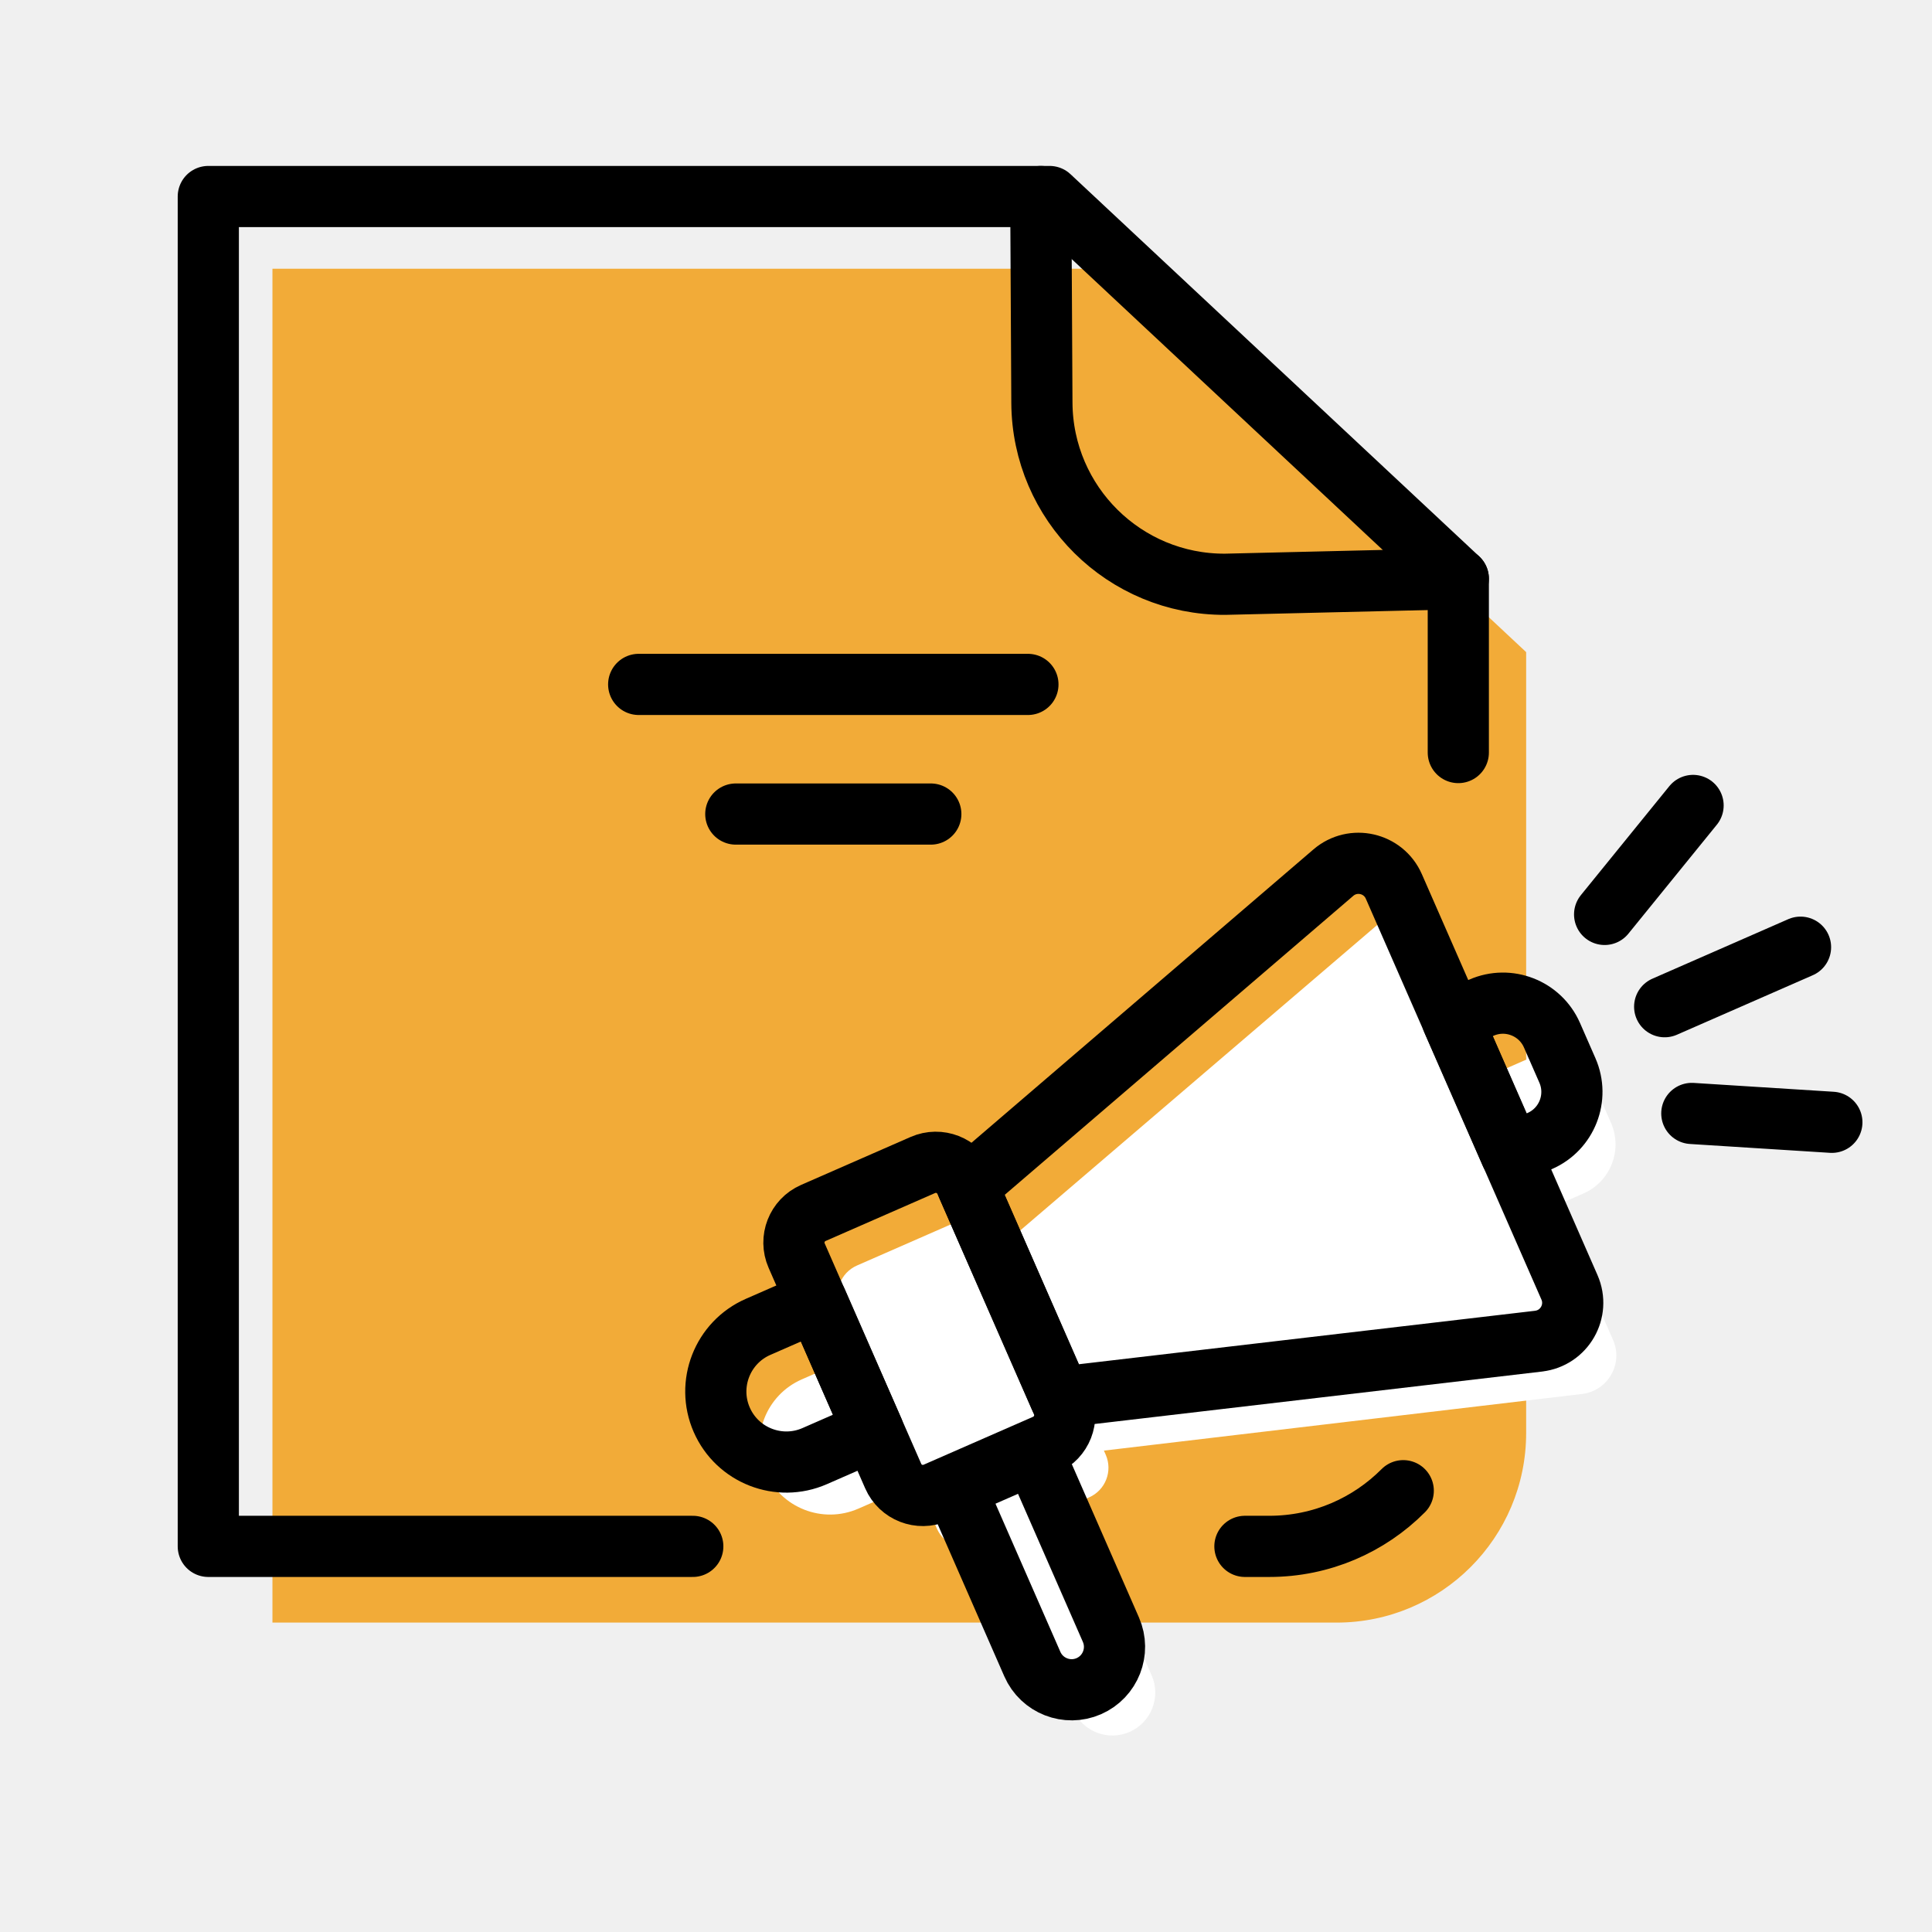
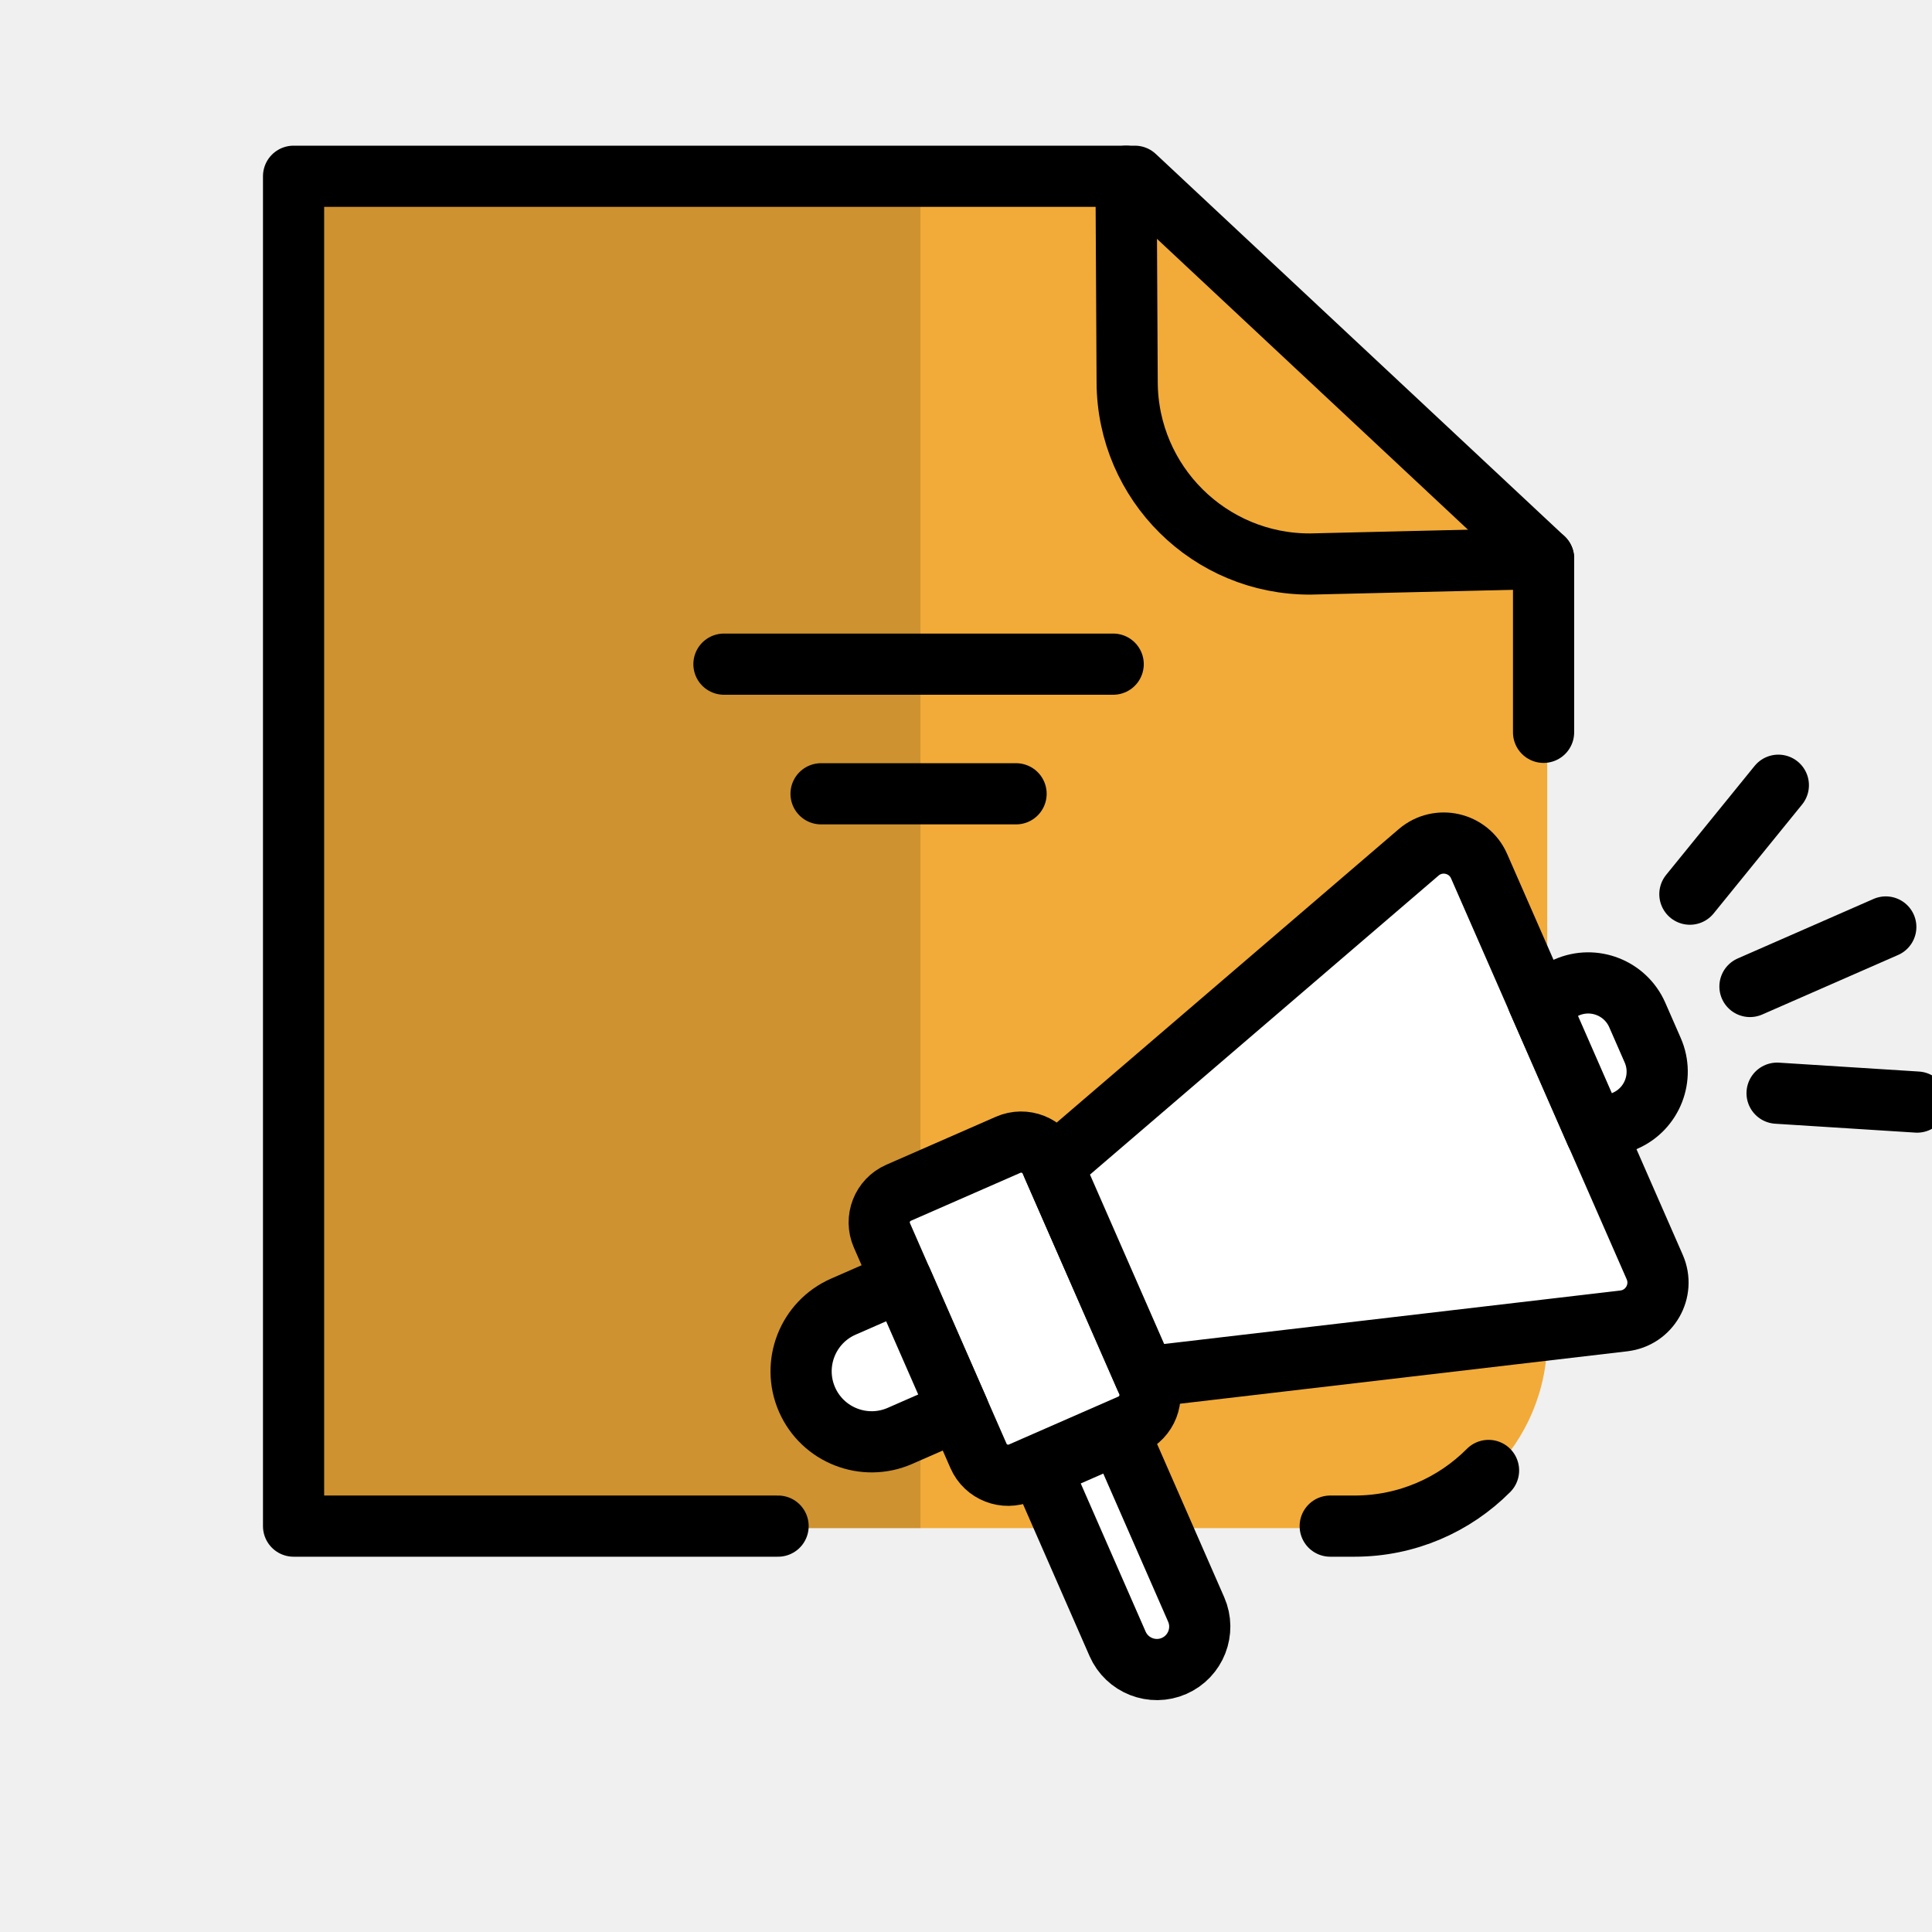
<svg xmlns="http://www.w3.org/2000/svg" viewBox="0 0 600 600">
  <g id="color">
-     <path d="M162.7,503.91H84.61V83.46H346.66l127.3,119.06v242.51c0,32.52-26.36,58.88-58.88,58.88h-19.72" style="fill:#f2ab38;" />
+     <path d="M169.26,474.57H91.17V54.12H353.21l127.3,119.06v242.51c0,32.52-26.36,58.88-58.88,58.88h-19.72" style="fill:#f2ab38;" />
  </g>
  <g id="Ebene_2">
    <g>
-       <path d="M435.79,462.95c-10.63,10.68-25.35,17.29-41.61,17.29h-7.56" style="fill:none; stroke:#000; stroke-linecap:round; stroke-linejoin:round; stroke-width:19px;" />
-       <polyline points="215.15 480.24 64.69 480.24 64.69 61.03 325.96 61.03 452.89 179.73 452.89 233.71" style="fill:none; stroke:#000; stroke-linecap:round; stroke-linejoin:round; stroke-width:19px;" />
-       <path d="M323.23,61.03l.34,64.05c.17,31.29,25.66,56.52,56.94,56.37l72.38-1.72" style="fill:none; stroke:#000; stroke-linecap:round; stroke-linejoin:round; stroke-width:19px;" />
-       <line x1="198.35" y1="212.55" x2="319.23" y2="212.55" style="fill:none; stroke:#000; stroke-linecap:round; stroke-linejoin:round; stroke-width:19px;" />
-       <line x1="228.51" y1="252.81" x2="289.07" y2="252.81" style="fill:none; stroke:#000; stroke-linecap:round; stroke-linejoin:round; stroke-width:19px;" />
-     </g>
-     <path d="M500.95,416.14l-18.2-41.55,9.01-3.95c8.41-3.68,12.24-13.49,8.56-21.9l-4.79-10.94c-3.68-8.41-13.49-12.24-21.9-8.56l-9.01,3.95-18.2-41.55c-3.23-7.38-12.7-9.52-18.85-4.26l-113.61,97.21-.57-1.29c-2.23-5.09-8.16-7.4-13.24-5.18l-34,14.89c-5.09,2.23-7.4,8.16-5.18,13.24l15,34.24-8.79-20.07-18.18,7.96c-11.08,4.86-16.13,17.78-11.28,28.86s17.78,16.13,28.86,11.28l18.18-7.96,6.21,14.17c2.23,5.09,8.16,7.4,13.24,5.18l5.6-2.45,23.45,53.54c2.95,6.74,10.81,9.81,17.54,6.86,6.74-2.95,9.81-10.81,6.86-17.54l-23.45-53.54,4.01-1.75c5.09-2.23,7.4-8.16,5.18-13.24l-.57-1.29,148.48-17.59c8.03-.95,12.88-9.37,9.65-16.74Z" style="fill:#fff;" />
-     <g>
-       <rect x="260.02" y="365.23" width="57.23" height="94.86" rx="10.05" ry="10.05" transform="translate(-141.32 150.48) rotate(-23.65)" style="fill:none; stroke:#000; stroke-linecap:round; stroke-linejoin:round; stroke-width:19px;" />
-       <path d="M244.33,410.61h19.85v43.82h-19.85c-12.09,0-21.91-9.82-21.91-21.91h0c0-12.09,9.82-21.91,21.91-21.91Z" transform="translate(-153.1 133.96) rotate(-23.65)" style="fill:none; stroke:#000; stroke-linecap:round; stroke-linejoin:round; stroke-width:19px;" />
-       <path d="M477.82,416.51l-148.64,17.42-28.68-65.49,113.59-97.44c6.11-5.24,15.55-3.09,18.78,4.29l54.54,124.5c3.23,7.38-1.59,15.78-9.58,16.71Z" style="fill:none; stroke:#000; stroke-linecap:round; stroke-linejoin:round; stroke-width:19px;" />
-       <path d="M310.2,453.64h26.64v59.72c0,7.35-5.97,13.32-13.32,13.32h0c-7.35,0-13.32-5.97-13.32-13.32v-59.72h0Z" transform="translate(-169.48 170.99) rotate(-23.65)" style="fill:none; stroke:#000; stroke-linecap:round; stroke-linejoin:round; stroke-width:19px;" />
-       <path d="M459.03,309.63h9.84c9.18,0,16.63,7.45,16.63,16.63v11.94c0,9.18-7.45,16.63-16.63,16.63h-9.84v-45.2h0Z" transform="translate(-93.62 217.4) rotate(-23.65)" style="fill:none; stroke:#000; stroke-linecap:round; stroke-linejoin:round; stroke-width:19px;" />
-       <line x1="498.33" y1="283.98" x2="525.8" y2="250.14" style="fill:none; stroke:#000; stroke-linecap:round; stroke-linejoin:round; stroke-width:19px;" />
-       <line x1="525.41" y1="345.79" x2="568.9" y2="348.54" style="fill:none; stroke:#000; stroke-linecap:round; stroke-linejoin:round; stroke-width:19px;" />
-       <line x1="516.98" y1="312.64" x2="559.17" y2="294.16" style="fill:none; stroke:#000; stroke-linecap:round; stroke-linejoin:round; stroke-width:19px;" />
+       <g>
+         <path d="M462.28,456.66c-10.63,10.68-25.35,17.29-41.61,17.29h-7.56" style="fill:none; stroke:#000; stroke-linecap:round; stroke-linejoin:round; stroke-width:19px;" />
+         <polyline points="241.64 473.95 91.17 473.95 91.17 54.74 352.44 54.74 479.37 173.45 479.37 227.43" style="fill:none; stroke:#000; stroke-linecap:round; stroke-linejoin:round; stroke-width:19px;" />
+         <path d="M349.71,54.74l.34,64.05c.17,31.29,25.66,56.52,56.94,56.37l72.38-1.72" style="fill:none; stroke:#000; stroke-linecap:round; stroke-linejoin:round; stroke-width:19px;" />
+         <line x1="224.83" y1="206.26" x2="345.71" y2="206.26" style="fill:none; stroke:#000; stroke-linecap:round; stroke-linejoin:round; stroke-width:19px;" />
+         <line x1="254.99" y1="246.52" x2="315.55" y2="246.52" style="fill:none; stroke:#000; stroke-linecap:round; stroke-linejoin:round; stroke-width:19px;" />
+       </g>
+       <rect x="94.86" y="55.02" width="190.99" height="419.55" style="opacity:.15;" />
+       <g>
+         <rect x="286.5" y="358.95" width="57.23" height="94.86" rx="10.05" ry="10.05" transform="translate(-136.57 160.58) rotate(-23.65)" style="fill:#fff; stroke:#000; stroke-linecap:round; stroke-linejoin:round; stroke-width:19px;" />
+         <path d="M270.81,404.33h19.85v43.82h-19.85c-12.09,0-21.91-9.82-21.91-21.91h0c0-12.09,9.82-21.91,21.91-21.91Z" transform="translate(-148.35 144.05) rotate(-23.65)" style="fill:#fff; stroke:#000; stroke-linecap:round; stroke-linejoin:round; stroke-width:19px;" />
+         <path d="M504.3,410.22l-148.64,17.42-28.68-65.49,113.59-97.44c6.11-5.24,15.55-3.09,18.78,4.29l54.54,124.5c3.23,7.38-1.59,15.78-9.58,16.71Z" style="fill:#fff; stroke:#000; stroke-linecap:round; stroke-linejoin:round; stroke-width:19px;" />
+         <path d="M336.68,447.36h26.64v59.72c0,7.35-5.97,13.32-13.32,13.32h0c-7.35,0-13.32-5.97-13.32-13.32v-59.72h0Z" transform="translate(-164.74 181.08) rotate(-23.65)" style="fill:#fff; stroke:#000; stroke-linecap:round; stroke-linejoin:round; stroke-width:19px;" />
+         <path d="M485.51,303.35h9.84c9.18,0,16.63,7.45,16.63,16.63v11.94c0,9.18-7.45,16.63-16.63,16.63h-9.84v-45.2h0Z" transform="translate(-88.87 227.49) rotate(-23.65)" style="fill:#fff; stroke:#000; stroke-linecap:round; stroke-linejoin:round; stroke-width:19px;" />
+         <line x1="524.81" y1="277.69" x2="552.28" y2="243.86" style="fill:#fff; stroke:#000; stroke-linecap:round; stroke-linejoin:round; stroke-width:19px;" />
+         <line x1="551.89" y1="339.5" x2="595.38" y2="342.26" style="fill:#fff; stroke:#000; stroke-linecap:round; stroke-linejoin:round; stroke-width:19px;" />
+         <line x1="543.47" y1="306.36" x2="585.65" y2="287.88" style="fill:#fff; stroke:#000; stroke-linecap:round; stroke-linejoin:round; stroke-width:19px;" />
+       </g>
    </g>
  </g>
</svg>
